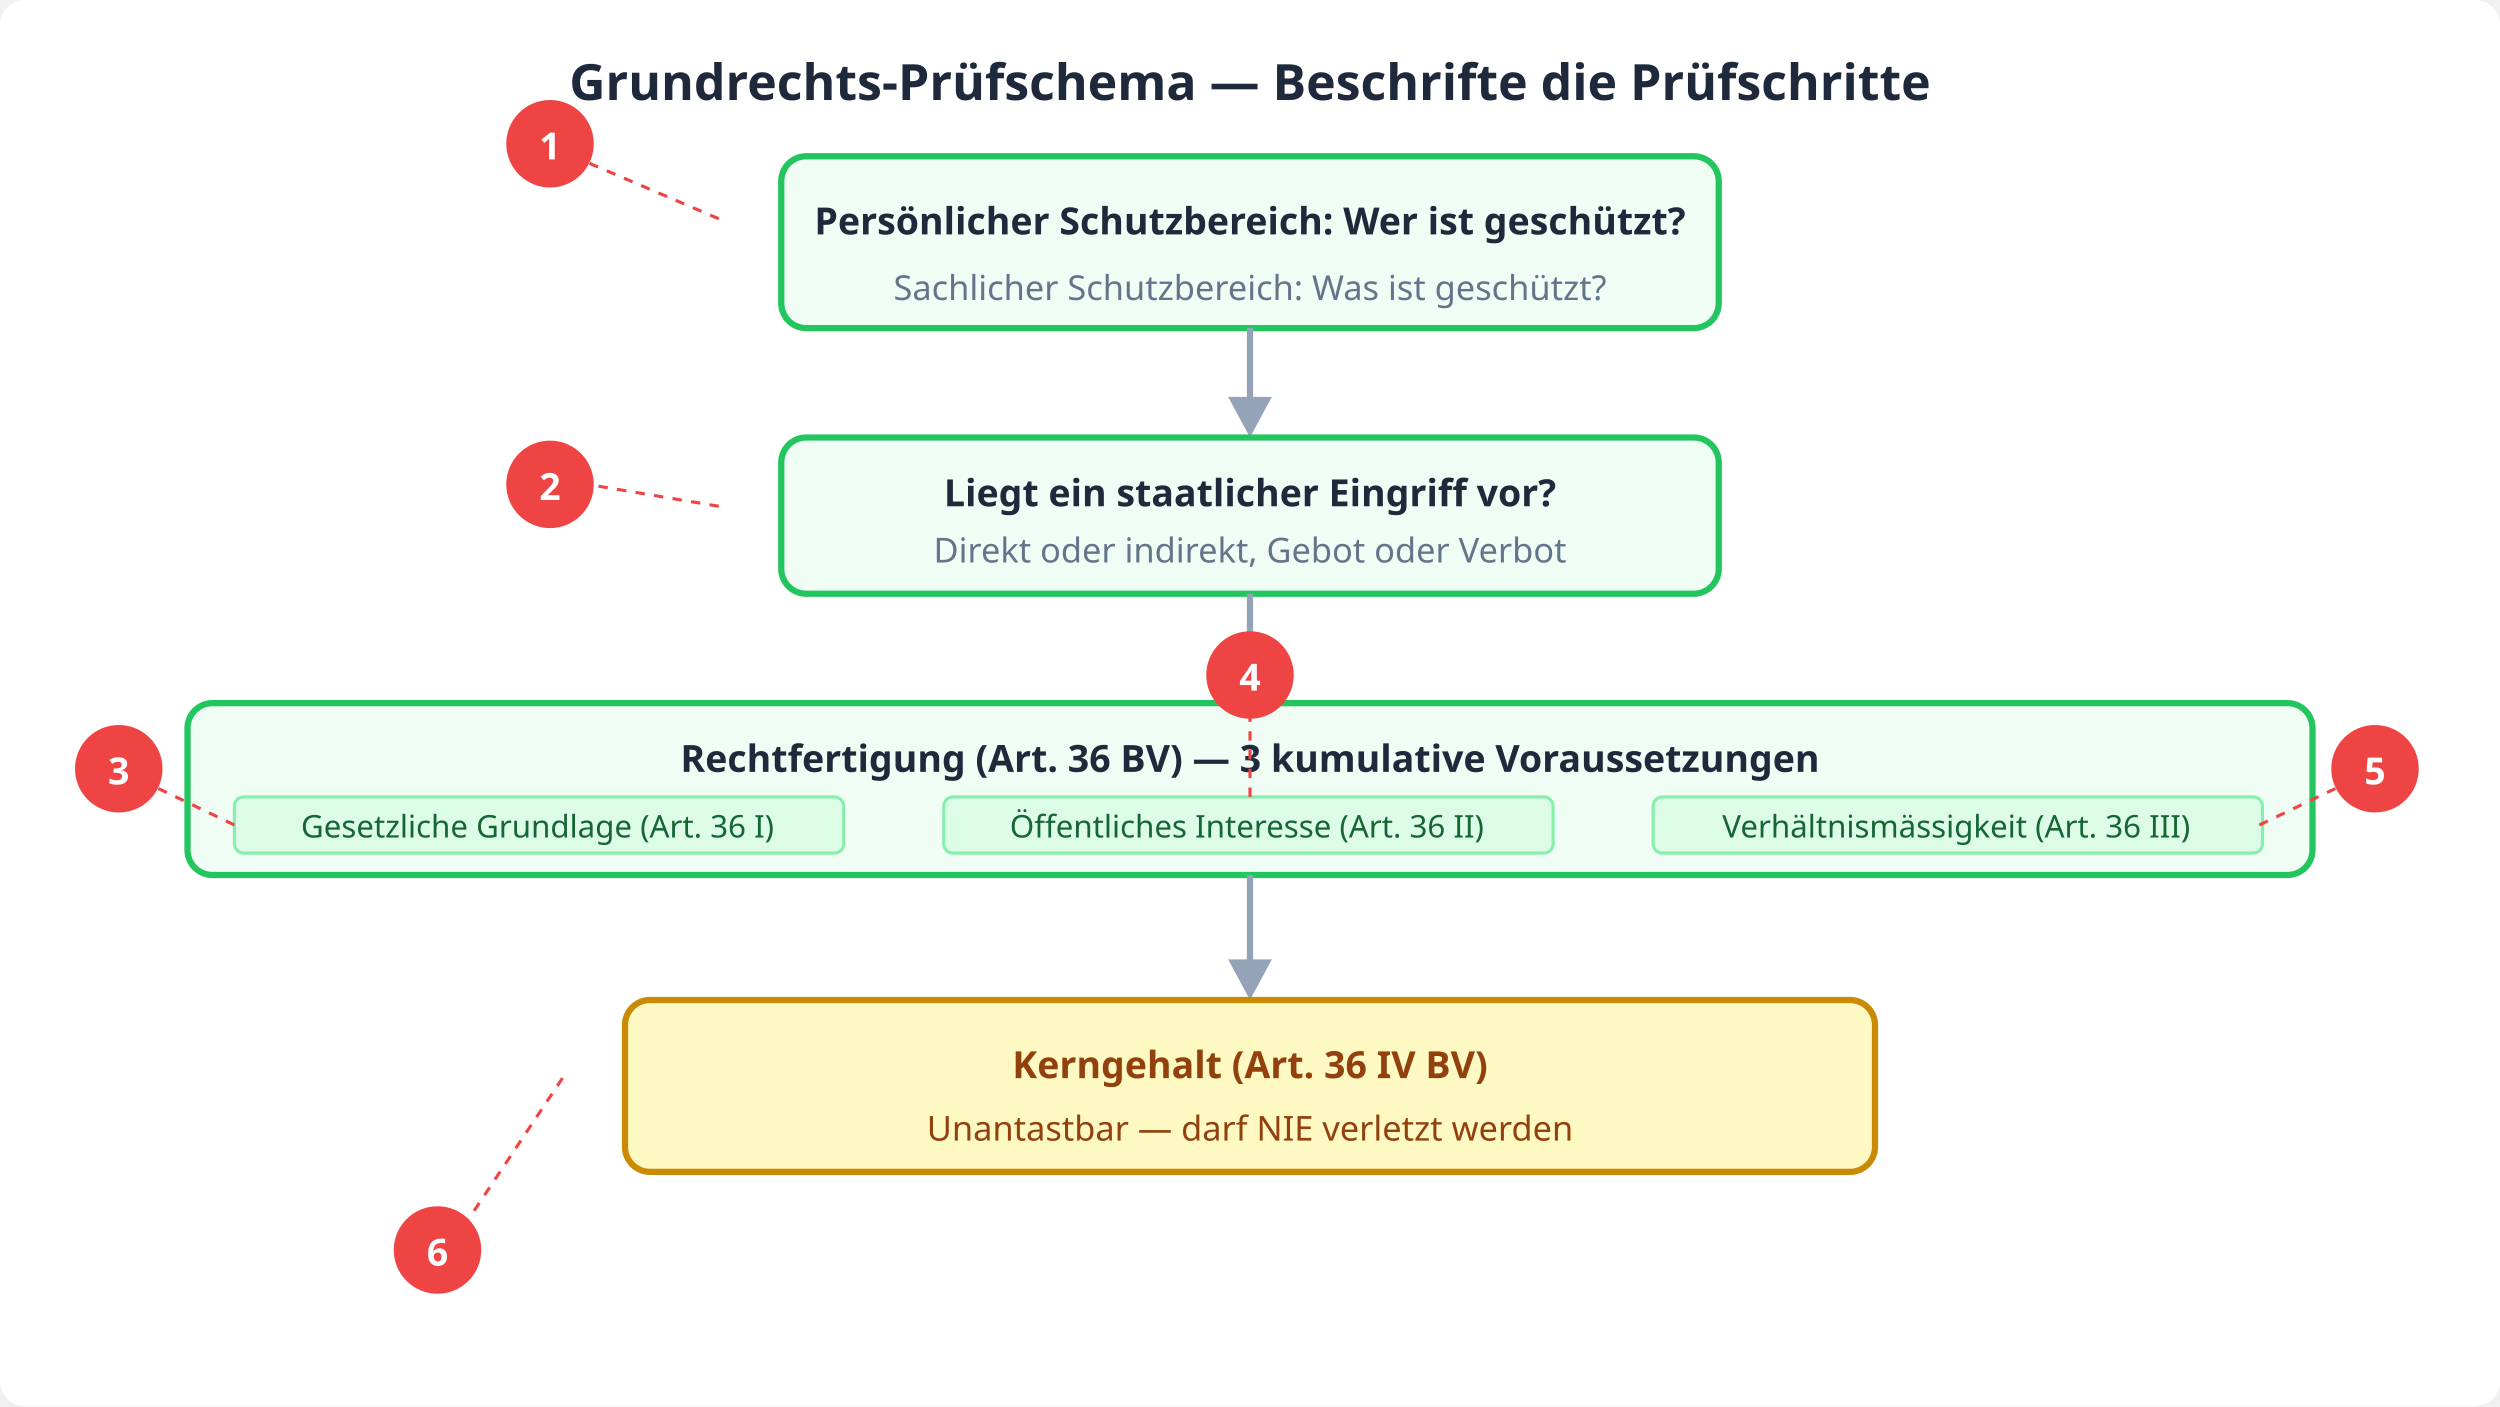
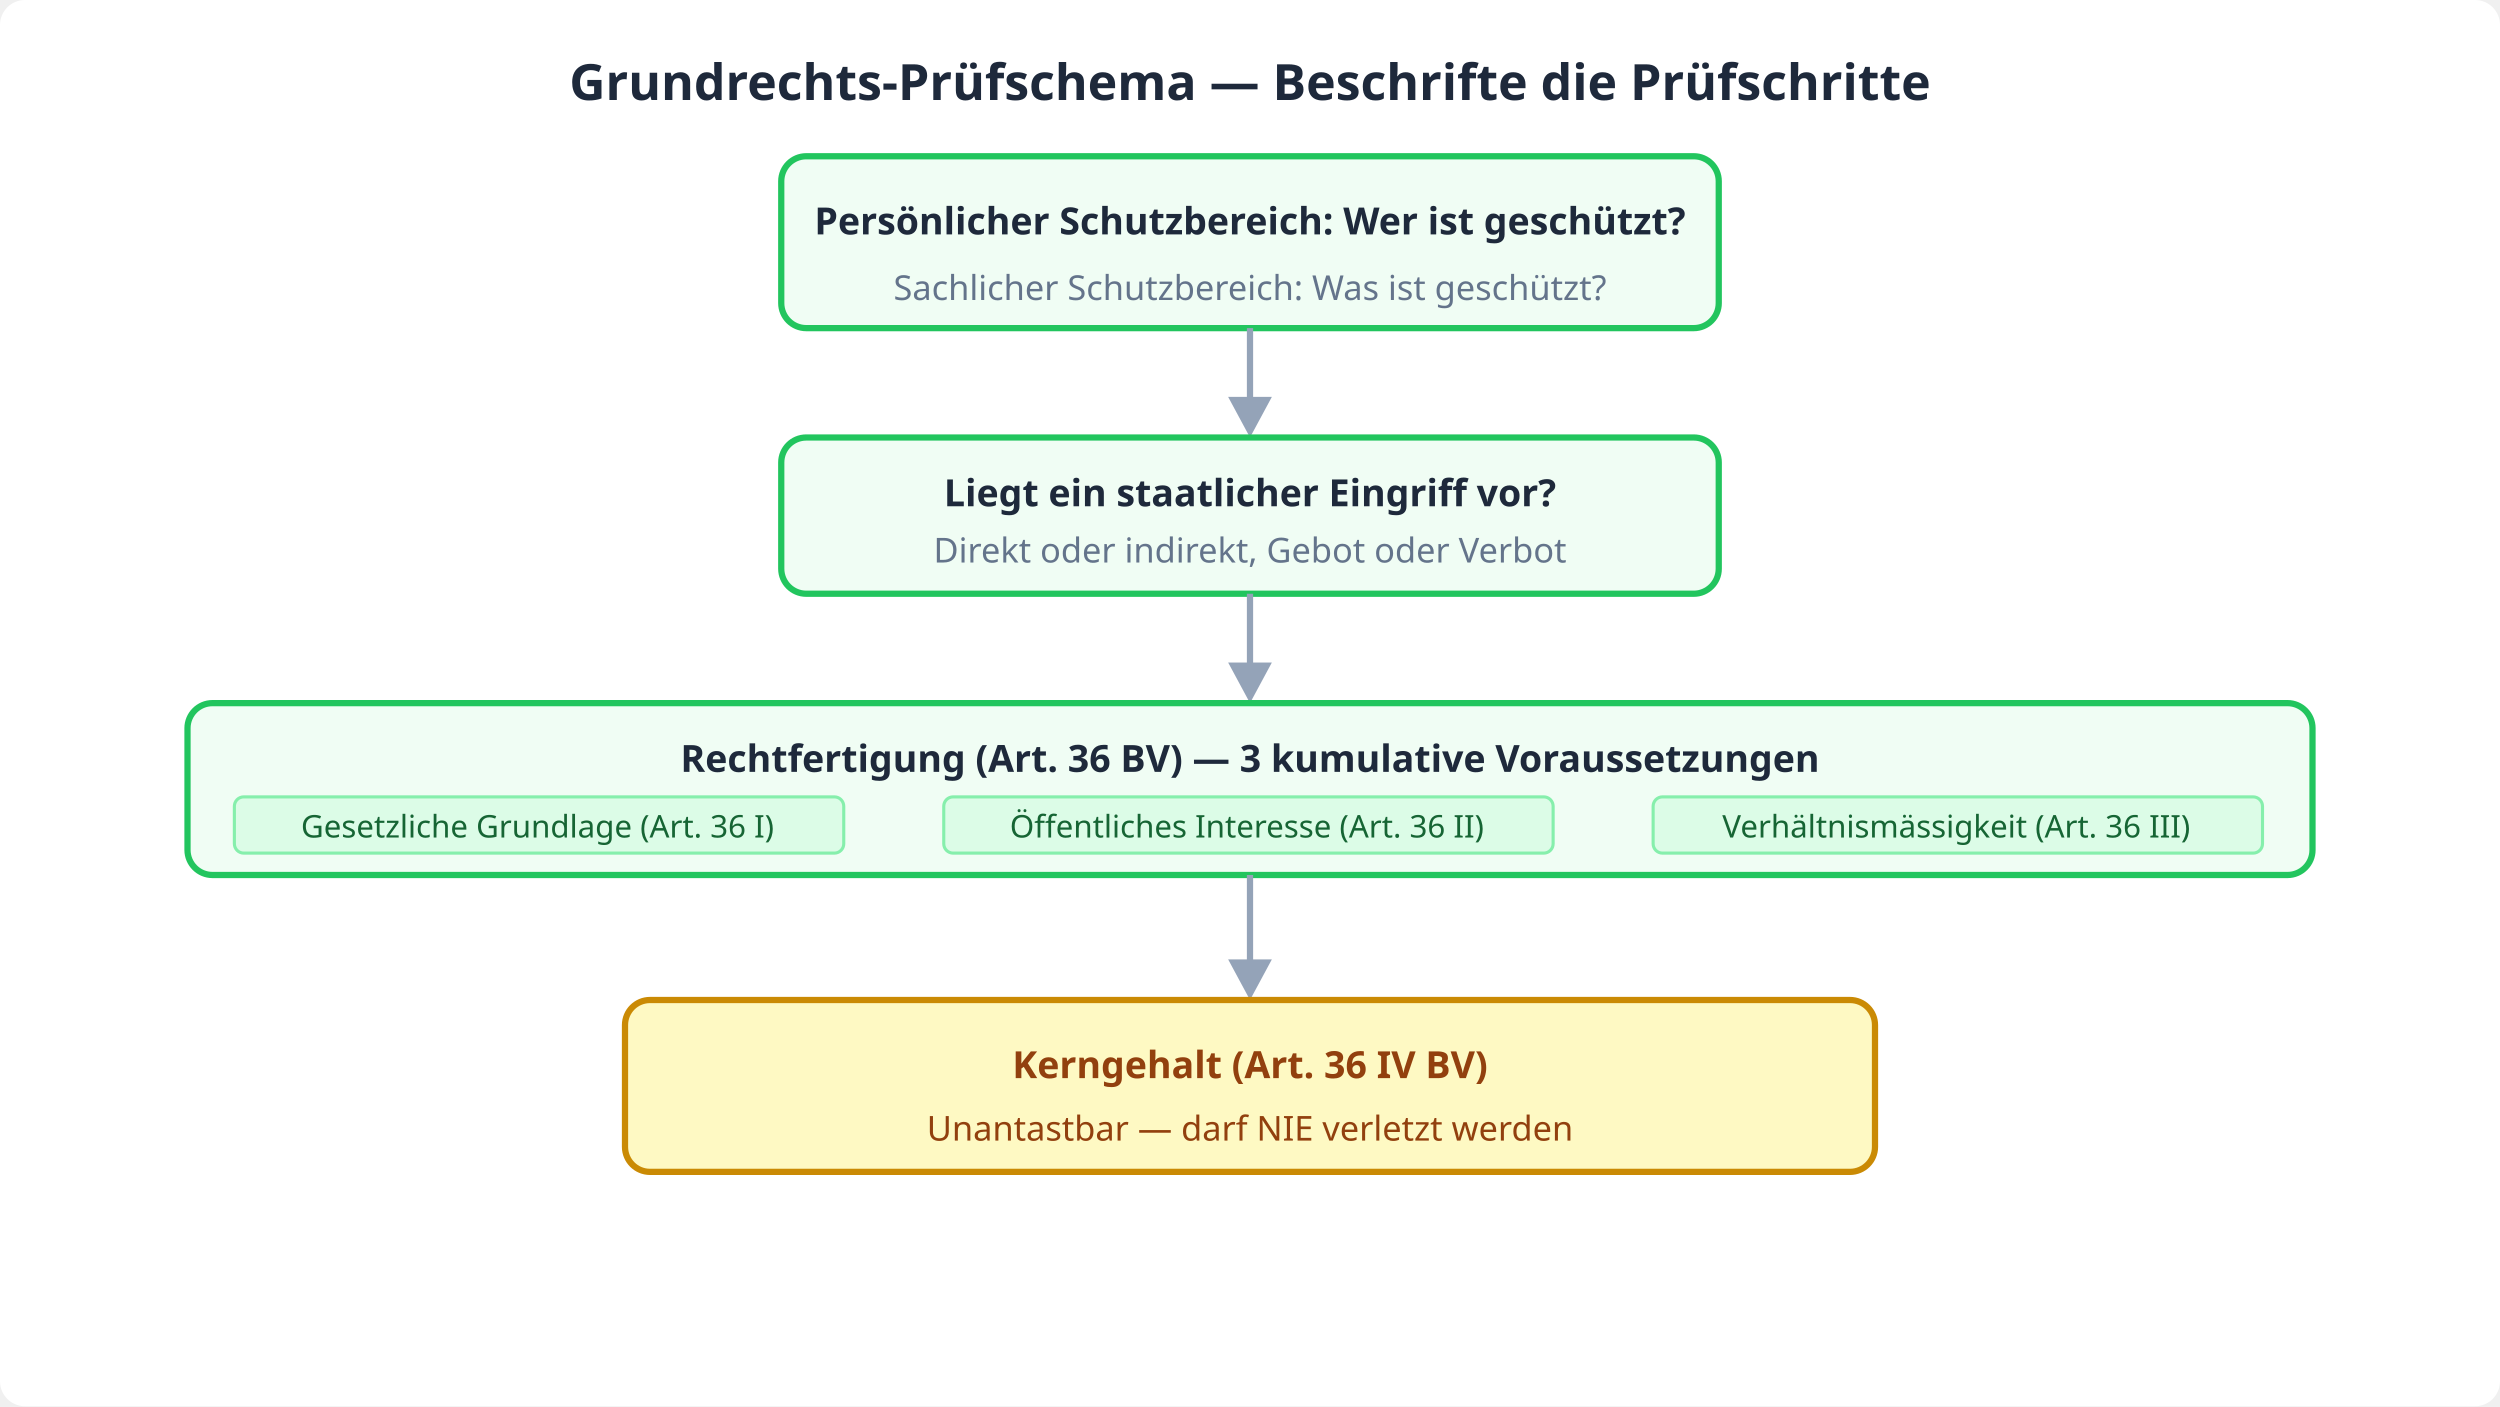
<svg xmlns="http://www.w3.org/2000/svg" viewBox="0 0 800 450" width="800" height="450">
  <rect width="800" height="450" fill="#ffffff" rx="8" />
  <text x="400" y="32" text-anchor="middle" font-family="'DM Sans',system-ui,sans-serif" font-size="16" font-weight="700" fill="#1e293b">Grundrechts-Prüfschema — Beschrifte die Prüfschritte</text>
  <rect x="250" y="50" width="300" height="55" rx="8" fill="#f0fdf4" stroke="#22c55e" stroke-width="2" />
  <text x="400" y="75" text-anchor="middle" font-family="'DM Sans',system-ui,sans-serif" font-size="12" fill="#1e293b" font-weight="600">Persönlicher Schutzbereich: Wer ist geschützt?</text>
  <text x="400" y="96" text-anchor="middle" font-family="'DM Sans',system-ui,sans-serif" font-size="11" fill="#64748b">Sachlicher Schutzbereich: Was ist geschützt?</text>
  <line x1="400" y1="105" x2="400" y2="130" stroke="#94a3b8" stroke-width="2" />
  <polygon points="393,127 407,127 400,140" fill="#94a3b8" />
  <rect x="250" y="140" width="300" height="50" rx="8" fill="#f0fdf4" stroke="#22c55e" stroke-width="2" />
  <text x="400" y="162" text-anchor="middle" font-family="'DM Sans',system-ui,sans-serif" font-size="12" fill="#1e293b" font-weight="600">Liegt ein staatlicher Eingriff vor?</text>
  <text x="400" y="180" text-anchor="middle" font-family="'DM Sans',system-ui,sans-serif" font-size="11" fill="#64748b">Direkt oder indirekt, Gebot oder Verbot</text>
  <line x1="400" y1="190" x2="400" y2="215" stroke="#94a3b8" stroke-width="2" />
  <polygon points="393,212 407,212 400,225" fill="#94a3b8" />
  <rect x="60" y="225" width="680" height="55" rx="8" fill="#f0fdf4" stroke="#22c55e" stroke-width="2" />
  <text x="400" y="247" text-anchor="middle" font-family="'DM Sans',system-ui,sans-serif" font-size="12" fill="#1e293b" font-weight="600">Rechtfertigung (Art. 36 BV) — 3 kumulative Voraussetzungen</text>
  <rect x="75" y="255" width="195" height="18" rx="3" fill="#dcfce7" stroke="#86efac" stroke-width="1" />
  <text x="172" y="268" text-anchor="middle" font-family="'DM Sans',system-ui,sans-serif" font-size="10" fill="#166534">Gesetzliche Grundlage (Art. 36 I)</text>
  <rect x="302" y="255" width="195" height="18" rx="3" fill="#dcfce7" stroke="#86efac" stroke-width="1" />
  <text x="399" y="268" text-anchor="middle" font-family="'DM Sans',system-ui,sans-serif" font-size="10" fill="#166534">Öffentliches Interesse (Art. 36 II)</text>
  <rect x="529" y="255" width="195" height="18" rx="3" fill="#dcfce7" stroke="#86efac" stroke-width="1" />
  <text x="626" y="268" text-anchor="middle" font-family="'DM Sans',system-ui,sans-serif" font-size="10" fill="#166534">Verhältnismässigkeit (Art. 36 III)</text>
  <line x1="400" y1="280" x2="400" y2="310" stroke="#94a3b8" stroke-width="2" />
  <polygon points="393,307 407,307 400,320" fill="#94a3b8" />
  <rect x="200" y="320" width="400" height="55" rx="8" fill="#fef9c3" stroke="#ca8a04" stroke-width="2" />
  <text x="400" y="345" text-anchor="middle" font-family="'DM Sans',system-ui,sans-serif" font-size="12" fill="#92400e" font-weight="700">Kerngehalt (Art. 36 IV BV)</text>
  <text x="400" y="365" text-anchor="middle" font-family="'DM Sans',system-ui,sans-serif" font-size="11" fill="#92400e">Unantastbar — darf NIE verletzt werden</text>
-   <line x1="230" y1="70" x2="188" y2="52" stroke="#ef4444" stroke-width="1" stroke-dasharray="3,3" />
-   <circle cx="176" cy="46" r="14" fill="#ef4444" />
-   <text x="176" y="51" text-anchor="middle" font-family="'DM Sans',system-ui,sans-serif" font-size="12" font-weight="700" fill="#ffffff">1</text>
-   <line x1="230" y1="162" x2="188" y2="155" stroke="#ef4444" stroke-width="1" stroke-dasharray="3,3" />
-   <circle cx="176" cy="155" r="14" fill="#ef4444" />
-   <text x="176" y="160" text-anchor="middle" font-family="'DM Sans',system-ui,sans-serif" font-size="12" font-weight="700" fill="#ffffff">2</text>
-   <line x1="75" y1="264" x2="50" y2="252" stroke="#ef4444" stroke-width="1" stroke-dasharray="3,3" />
-   <circle cx="38" cy="246" r="14" fill="#ef4444" />
-   <text x="38" y="251" text-anchor="middle" font-family="'DM Sans',system-ui,sans-serif" font-size="12" font-weight="700" fill="#ffffff">3</text>
-   <line x1="400" y1="255" x2="400" y2="228" stroke="#ef4444" stroke-width="1" stroke-dasharray="3,3" />
-   <circle cx="400" cy="216" r="14" fill="#ef4444" />
-   <text x="400" y="221" text-anchor="middle" font-family="'DM Sans',system-ui,sans-serif" font-size="12" font-weight="700" fill="#ffffff">4</text>
-   <line x1="723" y1="264" x2="748" y2="252" stroke="#ef4444" stroke-width="1" stroke-dasharray="3,3" />
-   <circle cx="760" cy="246" r="14" fill="#ef4444" />
-   <text x="760" y="251" text-anchor="middle" font-family="'DM Sans',system-ui,sans-serif" font-size="12" font-weight="700" fill="#ffffff">5</text>
-   <line x1="180" y1="345" x2="150" y2="390" stroke="#ef4444" stroke-width="1" stroke-dasharray="3,3" />
-   <circle cx="140" cy="400" r="14" fill="#ef4444" />
-   <text x="140" y="405" text-anchor="middle" font-family="'DM Sans',system-ui,sans-serif" font-size="12" font-weight="700" fill="#ffffff">6</text>
</svg>
